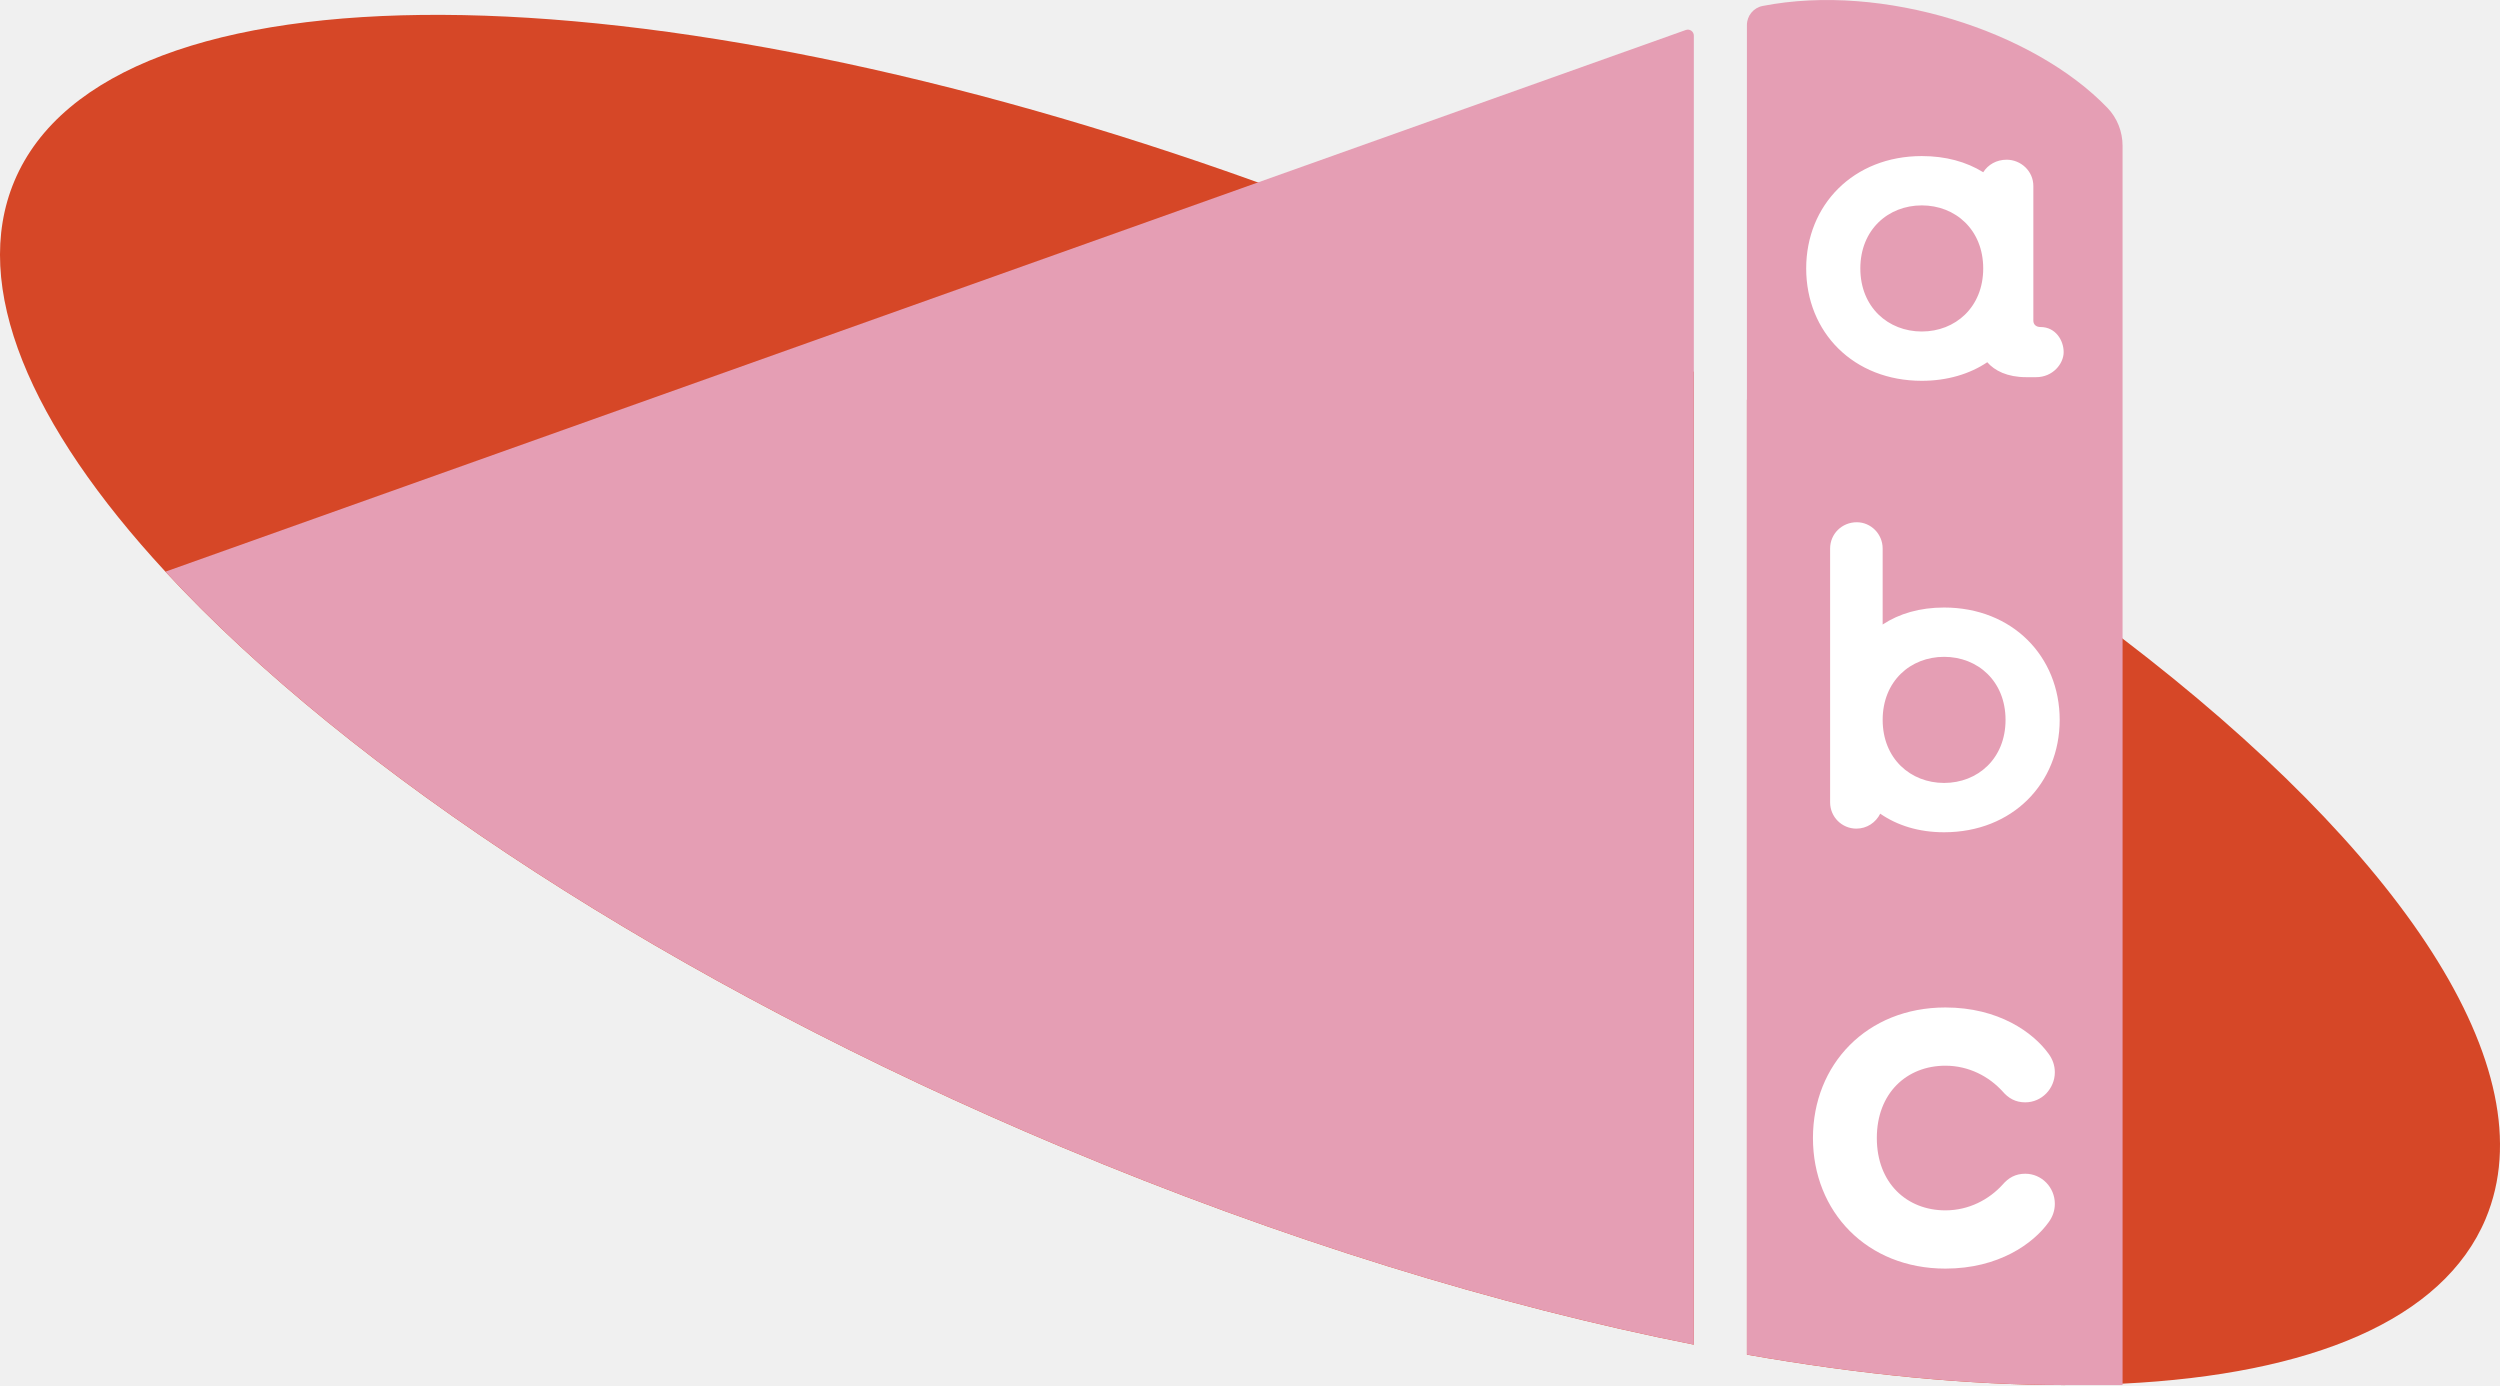
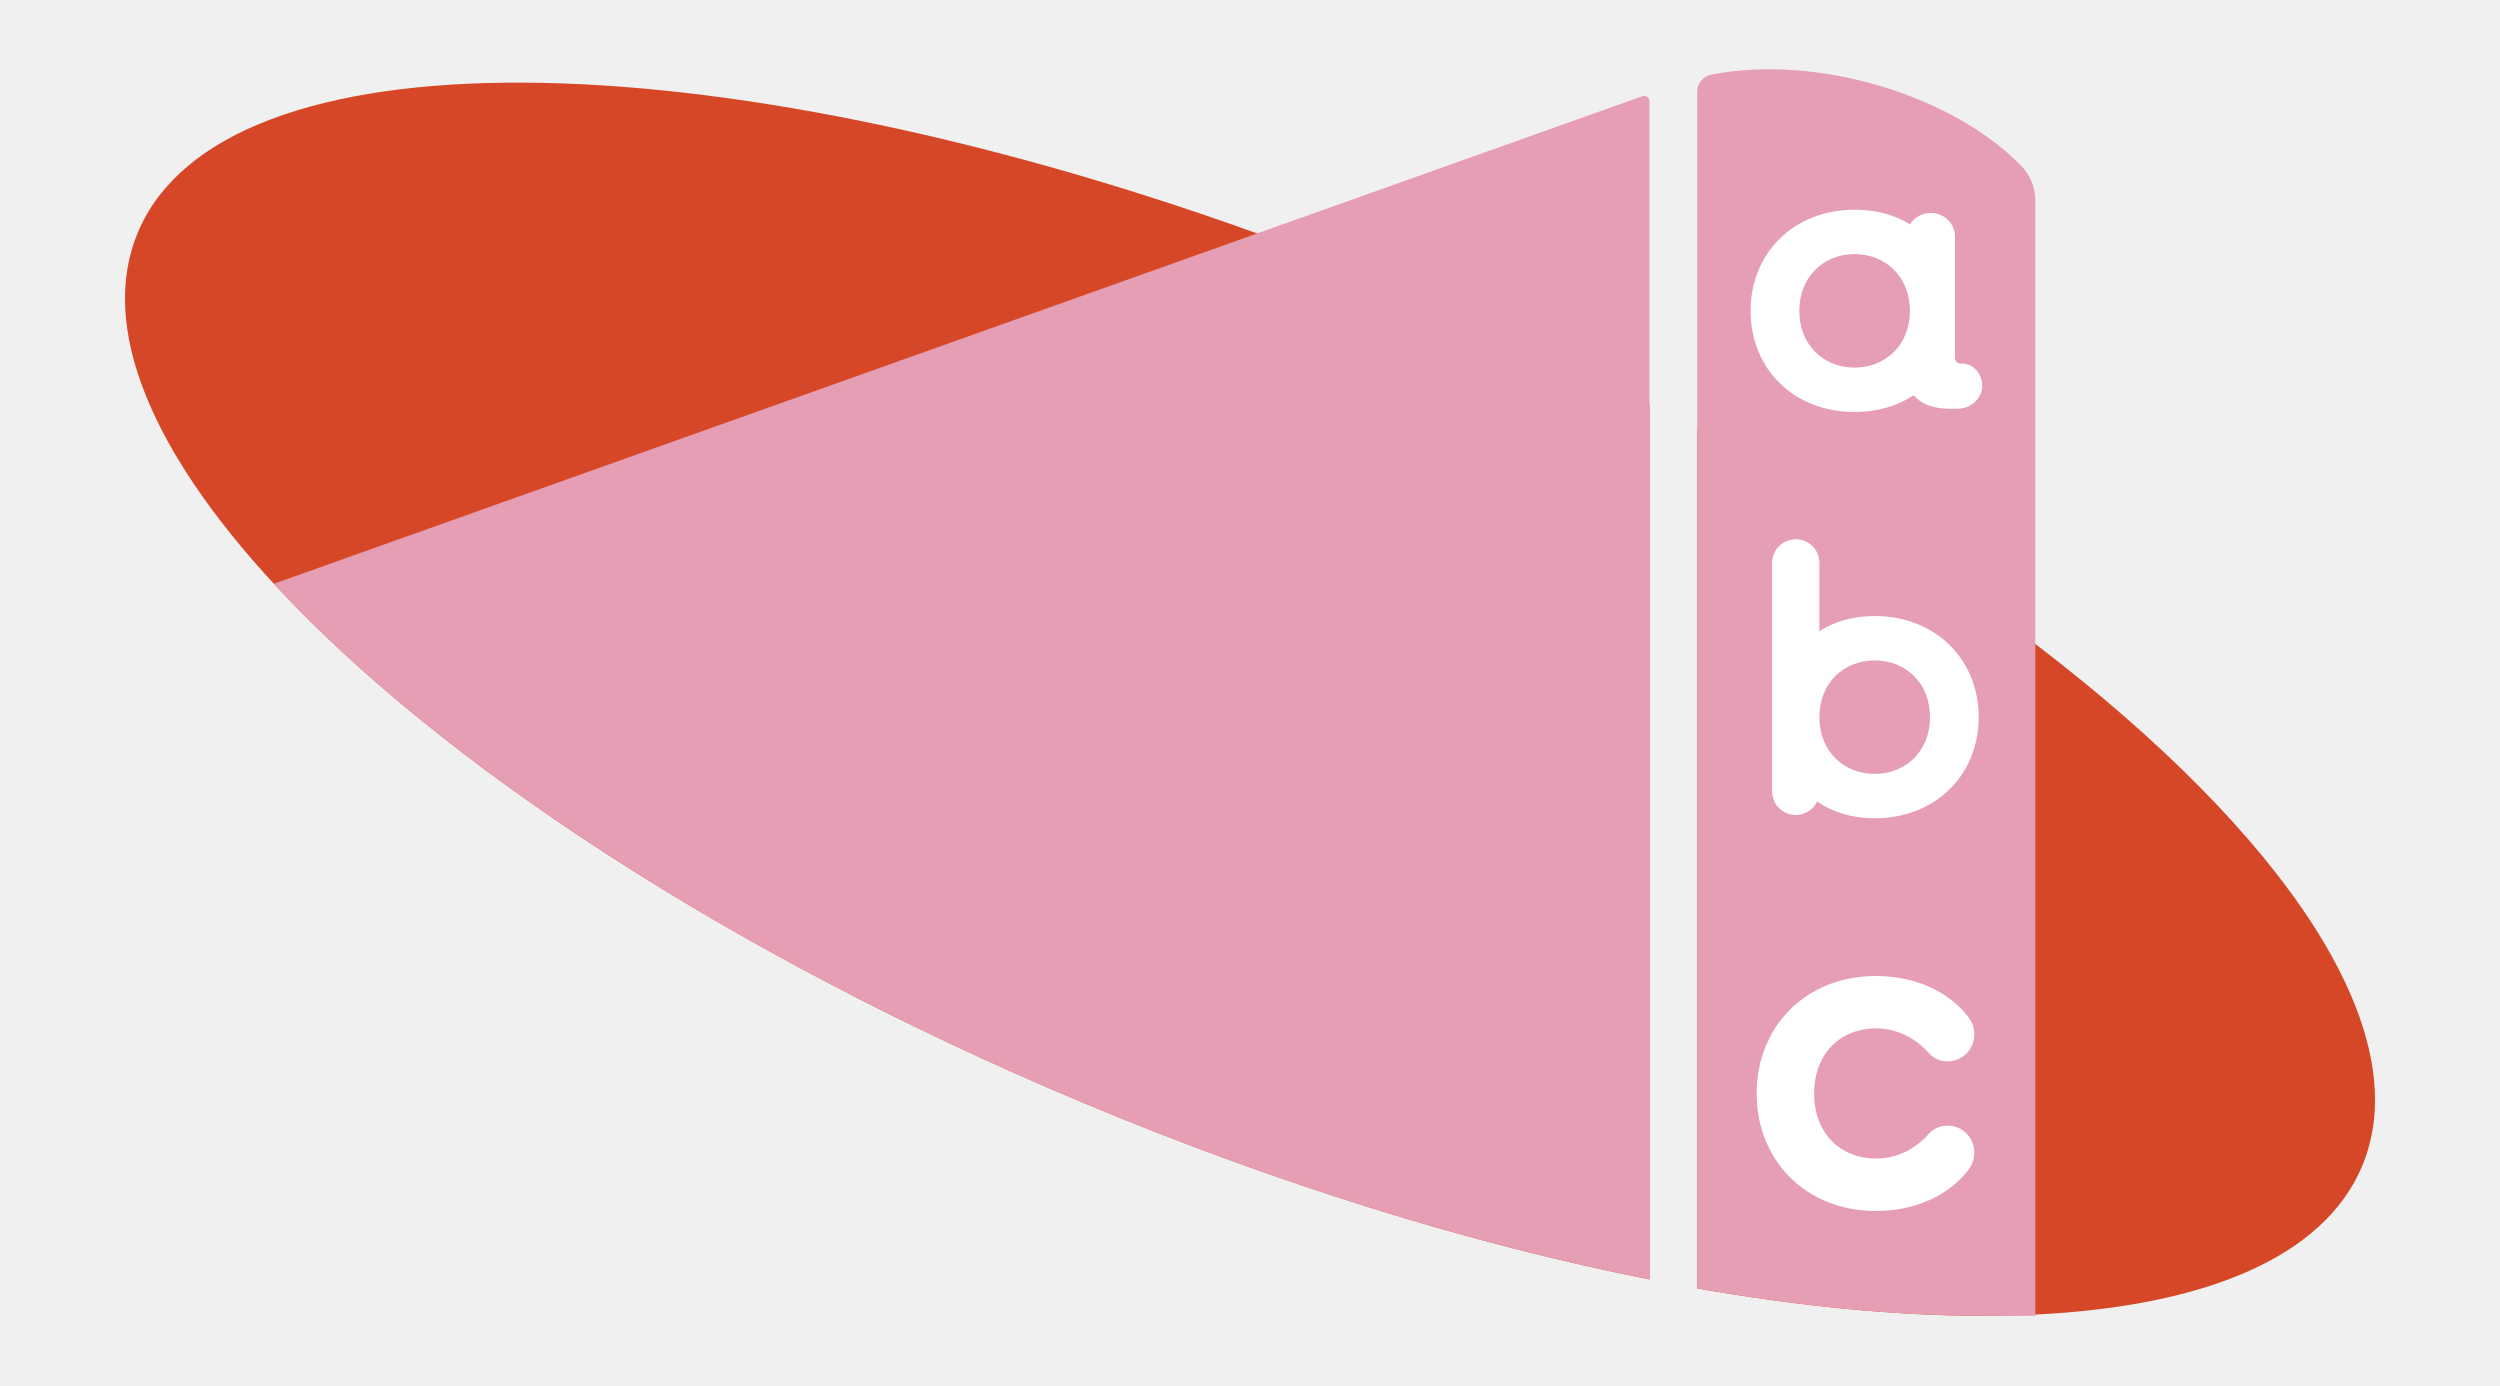
<svg xmlns="http://www.w3.org/2000/svg" id="_图层_1" data-name="图层 1" viewBox="0 0 1725.48 955.94">
  <defs>
    <style>
      .cls-1 {
        fill: #e59eb4;
      }

      .cls-2 {
        fill: #fff;
      }

      .cls-3 {
        fill: #d64727;
      }
    </style>
  </defs>
-   <path class="cls-3" d="M1715.58,841.22c-29.4,69.91-120.64,107.42-250.6,113.78-1.07.04-2.15.09-3.26.13-12.15.56-24.64.82-37.47.82-65.45,0-139.14-7.04-218.54-20.99V275.85c97.72,52.4,185.19,108.37,259.27,164.89,192.02,146.57,293.99,297.04,250.6,400.47Z" />
-   <path class="cls-1" d="M1205.71,17.26v917.69c79.4,13.95,153.09,20.99,218.54,20.99h40.73V100.67c0-9.76-3.68-19.21-10.45-26.24-51-53.04-155.02-86.53-238-70.31-6.28,1.23-10.82,6.74-10.82,13.15Z" />
-   <path class="cls-2" d="M1246.62,185.28c0-43.8,32.64-77.56,79.79-77.56,16.46,0,30.69,3.91,42.4,11.16,3.35-5.3,9.21-8.65,16.18-8.65,9.77,0,18.41,7.81,18.41,18.13v92.9c0,2.79,1.95,4.46,5.02,4.46,10.32,0,15.9,9.21,15.9,17.3s-7.53,17.3-18.97,17.3h-6.97c-12.83,0-21.76-4.46-26.78-10.32-12,8.09-27.62,12.83-45.19,12.83-47.15,0-79.79-33.48-79.79-77.55ZM1326.4,228.8c23.15,0,42.4-16.74,42.4-43.52s-19.25-43.52-42.4-43.52-42.41,16.74-42.41,43.52,19.25,43.52,42.41,43.52Z" />
-   <path class="cls-2" d="M1297.72,561.59c-3.07,6.14-9.21,10.32-16.46,10.32-10.04,0-18.13-8.09-18.13-18.13v-175.2c0-10.04,8.09-18.13,18.41-18.13,9.77,0,17.85,8.09,17.85,18.13v52.45c11.44-7.53,25.67-11.72,42.4-11.72,47.15,0,79.79,33.76,79.79,77.56s-32.64,77.55-79.79,77.55c-17.57,0-32.36-4.74-44.08-12.83ZM1341.8,540.38c23.16,0,42.41-16.74,42.41-43.52s-19.25-43.52-42.41-43.52-42.4,16.74-42.4,43.52,19.25,43.52,42.4,43.52Z" />
-   <path class="cls-2" d="M1251.28,785.47c0-50.9,37.28-90.12,91.42-90.12,36.63,0,60.62,17.18,71.32,32.09,2.59,3.57,4.21,7.78,4.21,12.64,0,11.34-9.08,20.75-20.42,20.75-6.81,0-11.67-2.92-15.56-7.46-9.4-10.37-23.34-17.83-39.55-17.83-26.58,0-47.33,18.8-47.33,49.92s20.75,49.92,47.33,49.92c16.2,0,30.15-7.46,39.55-17.83,3.89-4.54,8.75-7.45,15.56-7.45,11.35,0,20.42,9.4,20.42,20.75,0,4.86-1.62,9.08-4.21,12.64-10.7,14.91-34.68,32.09-71.32,32.09-54.14,0-91.42-39.22-91.42-90.12Z" />
-   <path class="cls-3" d="M1169.07,256.61c-56.02-28.82-115.04-56.42-176.67-82.3-41.72-17.51-83.18-33.65-124.16-48.41h-.04C446.36-25.86,75.2-30.41,9.92,125c-30.47,72.57,10.64,168.33,104.25,269.57,126.35,136.78,348.32,283.69,618.92,397.29,152.42,63.98,301.49,109.56,435.98,136.2V256.61Z" />
-   <path class="cls-1" d="M1163.56,20.69L114.17,394.56c126.35,136.78,348.32,283.69,618.92,397.29,152.42,63.98,301.49,109.56,435.98,136.2V24.58c0-2.85-2.83-4.85-5.51-3.89Z" />
+   <g transform="matrix(0.9 0 0 0.9 86.274 47.797)">
+     <path class="cls-3" d="M1715.58,841.22c-29.4,69.91-120.64,107.42-250.6,113.78-1.07.04-2.15.09-3.26.13-12.15.56-24.64.82-37.47.82-65.45,0-139.14-7.04-218.54-20.99V275.85c97.72,52.4,185.19,108.37,259.27,164.89,192.02,146.57,293.99,297.04,250.6,400.47Z" />
+     <path class="cls-1" d="M1205.71,17.26v917.69c79.4,13.95,153.09,20.99,218.54,20.99h40.73V100.67c0-9.76-3.68-19.21-10.45-26.24-51-53.04-155.02-86.53-238-70.31-6.28,1.23-10.82,6.74-10.82,13.15Z" />
+     <path class="cls-2" d="M1246.62,185.28c0-43.8,32.64-77.56,79.79-77.56,16.46,0,30.69,3.91,42.4,11.16,3.35-5.3,9.21-8.65,16.18-8.65,9.77,0,18.41,7.81,18.41,18.13v92.9c0,2.79,1.95,4.46,5.02,4.46,10.32,0,15.9,9.21,15.9,17.3s-7.53,17.3-18.97,17.3h-6.97c-12.83,0-21.76-4.46-26.78-10.32-12,8.09-27.62,12.83-45.19,12.83-47.15,0-79.79-33.48-79.79-77.55ZM1326.4,228.8c23.15,0,42.4-16.74,42.4-43.52s-19.25-43.52-42.4-43.52-42.41,16.74-42.41,43.52,19.25,43.52,42.41,43.52Z" />
+     <path class="cls-2" d="M1297.72,561.59c-3.07,6.14-9.21,10.32-16.46,10.32-10.04,0-18.13-8.09-18.13-18.13v-175.2c0-10.04,8.09-18.13,18.41-18.13,9.77,0,17.85,8.09,17.85,18.13v52.45c11.44-7.53,25.67-11.72,42.4-11.72,47.15,0,79.79,33.76,79.79,77.56s-32.64,77.55-79.79,77.55c-17.57,0-32.36-4.74-44.08-12.83ZM1341.8,540.38c23.16,0,42.41-16.74,42.41-43.52s-19.25-43.52-42.41-43.52-42.4,16.74-42.4,43.52,19.25,43.52,42.4,43.52Z" />
+     <path class="cls-2" d="M1251.28,785.47c0-50.9,37.28-90.12,91.42-90.12,36.63,0,60.62,17.18,71.32,32.09,2.59,3.57,4.21,7.78,4.21,12.64,0,11.34-9.08,20.75-20.42,20.75-6.81,0-11.67-2.92-15.56-7.46-9.4-10.37-23.34-17.83-39.55-17.83-26.58,0-47.33,18.8-47.33,49.92s20.75,49.92,47.33,49.92c16.2,0,30.15-7.46,39.55-17.83,3.89-4.54,8.75-7.45,15.56-7.45,11.35,0,20.42,9.4,20.42,20.75,0,4.86-1.62,9.08-4.21,12.64-10.7,14.91-34.68,32.09-71.32,32.09-54.14,0-91.42-39.22-91.42-90.12Z" />
+     <path class="cls-3" d="M1169.07,256.61c-56.02-28.82-115.04-56.42-176.67-82.3-41.72-17.51-83.18-33.65-124.16-48.41h-.04C446.36-25.86,75.2-30.41,9.92,125c-30.47,72.57,10.64,168.33,104.25,269.57,126.35,136.78,348.32,283.69,618.92,397.29,152.42,63.98,301.49,109.56,435.98,136.2V256.61Z" />
+     <path class="cls-1" d="M1163.56,20.69L114.17,394.56c126.35,136.78,348.32,283.69,618.92,397.29,152.42,63.98,301.49,109.56,435.98,136.2V24.58c0-2.85-2.83-4.85-5.51-3.89Z" />
+   </g>
</svg>
